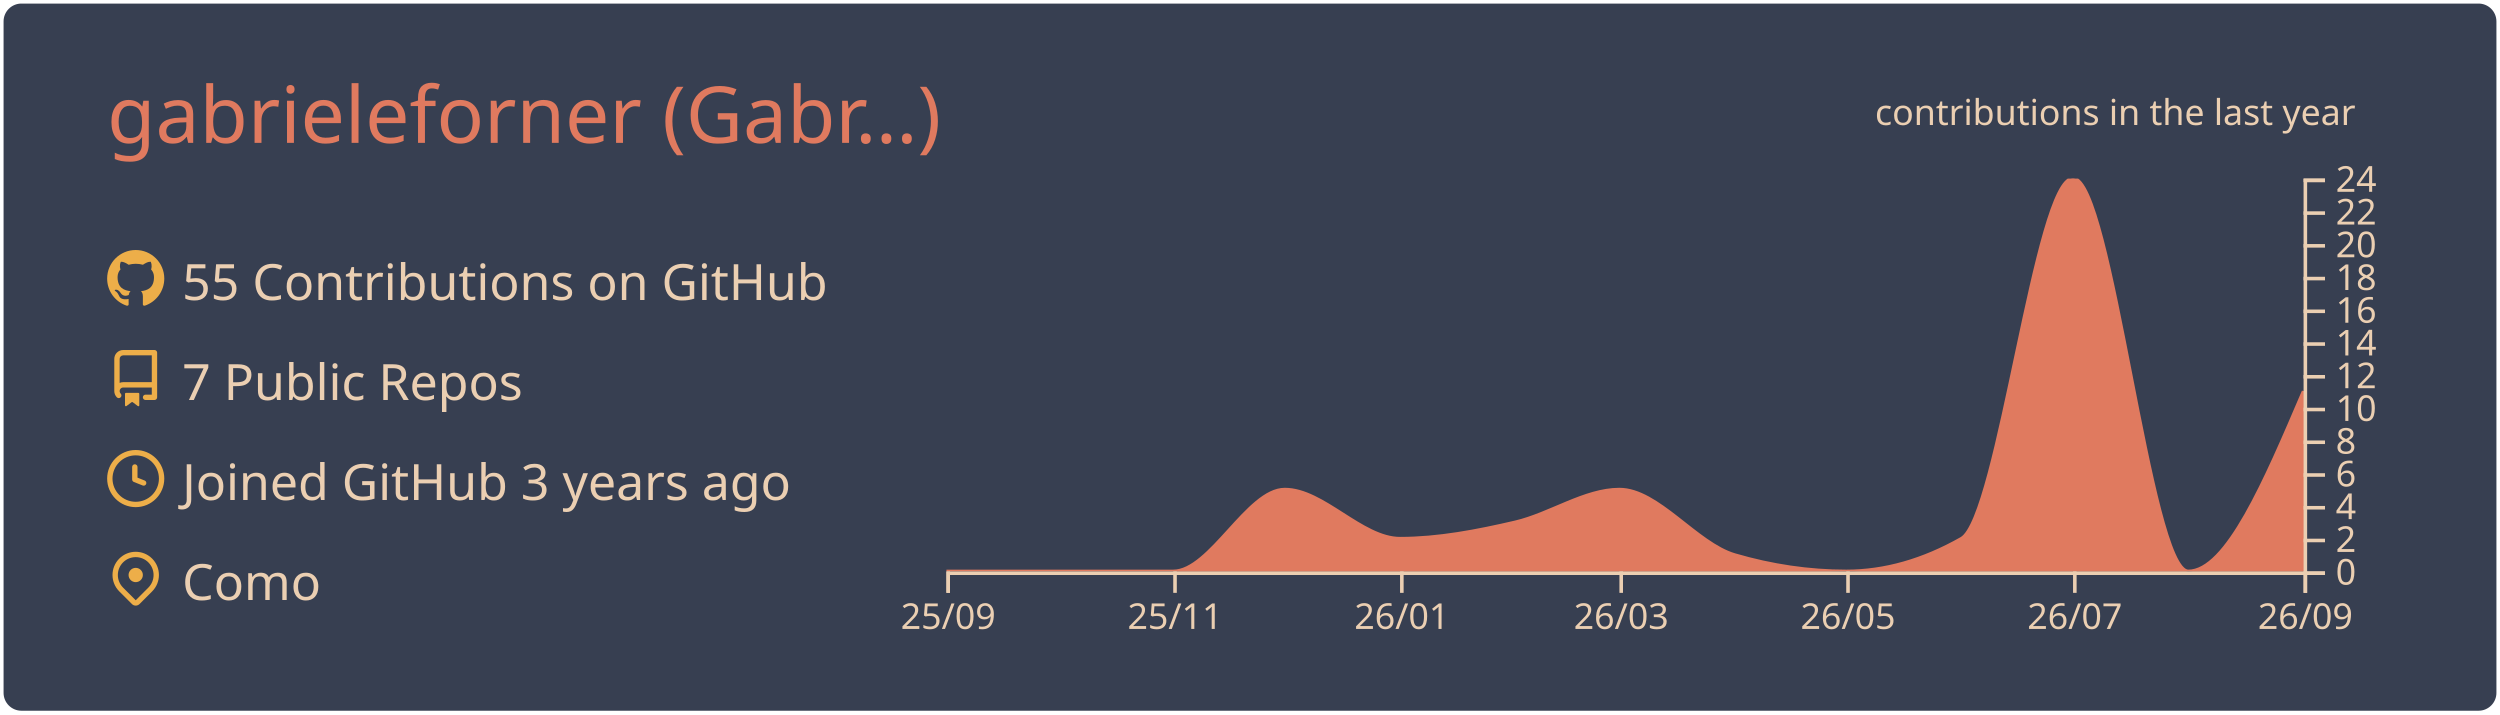
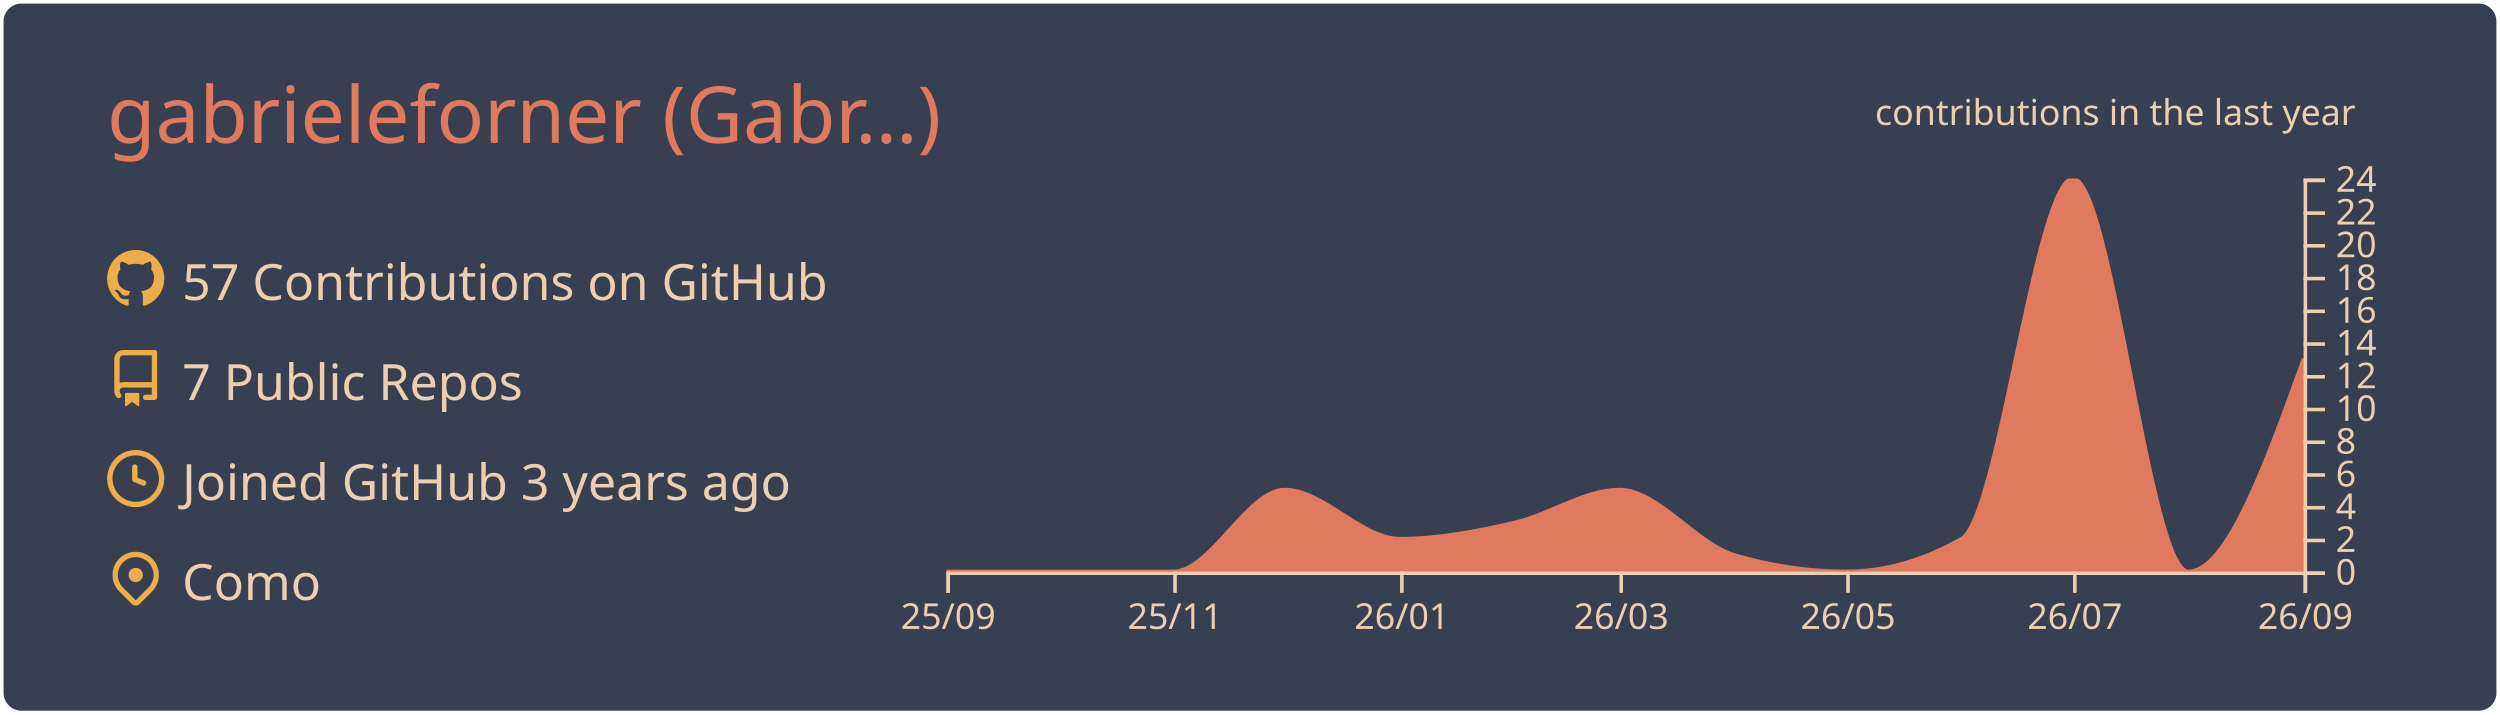
<svg xmlns="http://www.w3.org/2000/svg" width="700" height="200" viewBox="0 0 700 200">
  <style>* {
          font-family: 'Segoe UI', Ubuntu, "Helvetica Neue", Sans-Serif
        }</style>
  <g class="gpsc-root">
    <rect x="1" y="1" rx="5" ry="5" height="99%" width="99.714%" stroke="#000000" stroke-width="1" fill="#373f51" stroke-opacity="0" />
    <text x="30" y="40" class="gpsc-item" style="--gpsc-i: 0; font-size: 22px; fill: #e07a5f;">gabrieleforner (Gabr…)</text>
    <g transform="translate(0,40)">
      <g transform="translate(30,30)">
        <g class="gpsc-item" style="--gpsc-i: 0;">
          <g transform="translate(0,0)" width="14" height="14" fill="#edae49">
            <path fill-rule="evenodd" d="M8 0C3.58 0 0 3.58 0 8c0 3.54 2.29 6.53 5.47 7.59.4.07.55-.17.55-.38 0-.19-.01-.82-.01-1.49-2.01.37-2.53-.49-2.69-.94-.09-.23-.48-.94-.82-1.13-.28-.15-.68-.52-.01-.53.63-.01 1.08.58 1.23.82.72 1.21 1.87.87 2.33.66.07-.52.28-.87.51-1.07-1.78-.2-3.64-.89-3.64-3.95 0-.87.31-1.59.82-2.15-.08-.2-.36-1.02.08-2.12 0 0 .67-.21 2.2.82.64-.18 1.32-.27 2-.27.68 0 1.36.09 2 .27 1.53-1.04 2.2-.82 2.2-.82.44 1.1.16 1.92.08 2.12.51.56.82 1.27.82 2.15 0 3.07-1.87 3.75-3.65 3.95.29.25.54.73.54 1.48 0 1.07-.01 1.93-.01 2.2 0 .21.15.46.55.38A8.013 8.013 0 0016 8c0-4.42-3.58-8-8-8z" />
          </g>
        </g>
        <g class="gpsc-item" style="--gpsc-i: 1;">
          <g transform="translate(0,28)" width="14" height="14" fill="#edae49">
            <path fill-rule="evenodd" d="M2 2.5A2.5 2.5 0 014.5 0h8.75a.75.75 0 01.75.75v12.5a.75.75 0 01-.75.75h-2.5a.75.75 0 110-1.5h1.75v-2h-8a1 1 0 00-.714 1.7.75.75 0 01-1.072 1.05A2.495 2.495 0 012 11.5v-9zm10.5-1V9h-8c-.356 0-.694.074-1 .208V2.5a1 1 0 011-1h8zM5 12.25v3.25a.25.25 0 00.4.2l1.45-1.087a.25.25 0 01.3 0L8.6 15.7a.25.25 0 00.4-.2v-3.25a.25.25 0 00-.25-.25h-3.5a.25.25 0 00-.25.25z" />
          </g>
        </g>
        <g class="gpsc-item" style="--gpsc-i: 2;">
          <g transform="translate(0,56)" width="14" height="14" fill="#edae49">
            <path fill-rule="evenodd" d="M1.5 8a6.5 6.5 0 1113 0 6.5 6.5 0 01-13 0zM8 0a8 8 0 100 16A8 8 0 008 0zm.5 4.75a.75.75 0 00-1.5 0v3.5a.75.75 0 00.471.696l2.5 1a.75.75 0 00.557-1.392L8.5 7.742V4.75z" />
          </g>
        </g>
        <g class="gpsc-item" style="--gpsc-i: 3;">
          <g transform="translate(0,84)" width="14" height="14" fill="#edae49">
            <path fill-rule="evenodd" d="M11.536 3.464a5 5 0 010 7.072L8 14.07l-3.536-3.535a5 5 0 117.072-7.072v.001zm1.06 8.132a6.5 6.5 0 10-9.192 0l3.535 3.536a1.5 1.5 0 002.122 0l3.535-3.536zM8 9a2 2 0 100-4 2 2 0 000 4z" />
          </g>
        </g>
-         <text x="21" y="14" class="gpsc-item" style="--gpsc-i: 0; fill: #ebcfb2; font-size: 14px;">55 Contributions on GitHub</text>
+         <text x="21" y="14" class="gpsc-item" style="--gpsc-i: 0; fill: #ebcfb2; font-size: 14px;">57 Contributions on GitHub</text>
        <text x="21" y="42" class="gpsc-item" style="--gpsc-i: 1; fill: #ebcfb2; font-size: 14px;">7 Public Repos</text>
        <text x="21" y="70" class="gpsc-item" style="--gpsc-i: 2; fill: #ebcfb2; font-size: 14px;">Joined GitHub 3 years ago</text>
        <text x="21" y="98" class="gpsc-item" style="--gpsc-i: 3; fill: #ebcfb2; font-size: 14px;">Como</text>
      </g>
      <g color="#e07a5f" transform="translate(295,10)">
        <clipPath id="gpsc-reveal-clip">
          <rect class="gpsc-reveal" x="-30" y="0" width="410" height="110" style="--gpsc-w: 410px; --gpsc-i: 4;" />
        </clipPath>
        <g clip-path="url(#gpsc-reveal-clip)" class="gpsc-chart" style="--gpsc-i: 4;">
-           <path transform="translate(-30,0)" stroke="#e07a5f" fill="#e07a5f" opacity="1" d="M0,110C10.411,110,20.822,110,31.233,110C41.991,110,52.749,110,63.507,110C73.918,110,84.329,87.083,94.74,87.083C105.498,87.083,116.256,100.833,127.014,100.833C137.772,100.833,148.53,98.753,159.288,96.25C169.005,93.99,178.721,87.083,188.438,87.083C199.196,87.083,209.954,102.259,220.712,105.417C231.123,108.472,241.534,110,251.945,110C262.703,110,273.461,106.944,284.219,100.833C294.63,94.919,305.041,0,315.452,0C326.21,0,336.968,110,347.726,110C358.484,110,369.242,84.792,380,59.583L380,110C369.242,110,358.484,110,347.726,110C336.968,110,326.21,110,315.452,110C305.041,110,294.63,110,284.219,110C273.461,110,262.703,110,251.945,110C241.534,110,231.123,110,220.712,110C209.954,110,199.196,110,188.438,110C178.721,110,169.005,110,159.288,110C148.53,110,137.772,110,127.014,110C116.256,110,105.498,110,94.74,110C84.329,110,73.918,110,63.507,110C52.749,110,41.991,110,31.233,110C20.822,110,10.411,110,0,110Z" />
+           <path transform="translate(-30,0)" stroke="#e07a5f" fill="#e07a5f" opacity="1" d="M0,110C10.411,110,20.822,110,31.233,110C41.991,110,52.749,110,63.507,110C73.918,110,84.329,87.083,94.74,87.083C105.498,87.083,116.256,100.833,127.014,100.833C137.772,100.833,148.53,98.753,159.288,96.25C169.005,93.99,178.721,87.083,188.438,87.083C199.196,87.083,209.954,102.259,220.712,105.417C231.123,108.472,241.534,110,251.945,110C262.703,110,273.461,106.944,284.219,100.833C294.63,94.919,305.041,0,315.452,0C326.21,0,336.968,110,347.726,110C358.484,110,369.242,80.208,380,50.417L380,110C369.242,110,358.484,110,347.726,110C336.968,110,326.21,110,315.452,110C305.041,110,294.63,110,284.219,110C273.461,110,262.703,110,251.945,110C241.534,110,231.123,110,220.712,110C209.954,110,199.196,110,188.438,110C178.721,110,169.005,110,159.288,110C148.53,110,137.772,110,127.014,110C116.256,110,105.498,110,94.74,110C84.329,110,73.918,110,63.507,110C52.749,110,41.991,110,31.233,110C20.822,110,10.411,110,0,110Z" />
        </g>
        <g color="#ebcfb2" transform="translate(-30,110)" fill="none" font-size="10" font-family="sans-serif" text-anchor="middle">
          <path class="domain" stroke="currentColor" d="M0.5,6V0.5H380.5V6" />
          <g class="tick" opacity="1" transform="translate(0.5,0)">
            <line stroke="currentColor" y2="6" />
            <text fill="currentColor" y="9" dy="0.71em">25/09</text>
          </g>
          <g class="tick" opacity="1" transform="translate(64.00685,0)">
            <line stroke="currentColor" y2="6" />
            <text fill="currentColor" y="9" dy="0.71em">25/11</text>
          </g>
          <g class="tick" opacity="1" transform="translate(127.5137,0)">
            <line stroke="currentColor" y2="6" />
            <text fill="currentColor" y="9" dy="0.71em">26/01</text>
          </g>
          <g class="tick" opacity="1" transform="translate(188.9384,0)">
            <line stroke="currentColor" y2="6" />
            <text fill="currentColor" y="9" dy="0.71em">26/03</text>
          </g>
          <g class="tick" opacity="1" transform="translate(252.4452,0)">
            <line stroke="currentColor" y2="6" />
            <text fill="currentColor" y="9" dy="0.71em">26/05</text>
          </g>
          <g class="tick" opacity="1" transform="translate(315.9521,0)">
            <line stroke="currentColor" y2="6" />
            <text fill="currentColor" y="9" dy="0.71em">26/07</text>
          </g>
          <g class="tick" opacity="1" transform="translate(380.5,0)">
            <line stroke="currentColor" y2="6" />
            <text fill="currentColor" y="9" dy="0.71em">26/09</text>
          </g>
        </g>
        <g color="#ebcfb2" transform="translate(350,0)" fill="none" font-size="10" font-family="sans-serif" text-anchor="start">
          <path class="domain" stroke="currentColor" d="M6,110.5H0.5V0.5H6" />
          <g class="tick" opacity="1" transform="translate(0,110.5)">
            <line stroke="currentColor" x2="6" />
            <text fill="currentColor" x="9" dy="0.32em">0</text>
          </g>
          <g class="tick" opacity="1" transform="translate(0,101.3333)">
            <line stroke="currentColor" x2="6" />
            <text fill="currentColor" x="9" dy="0.32em">2</text>
          </g>
          <g class="tick" opacity="1" transform="translate(0,92.16667)">
            <line stroke="currentColor" x2="6" />
            <text fill="currentColor" x="9" dy="0.32em">4</text>
          </g>
          <g class="tick" opacity="1" transform="translate(0,83)">
            <line stroke="currentColor" x2="6" />
            <text fill="currentColor" x="9" dy="0.32em">6</text>
          </g>
          <g class="tick" opacity="1" transform="translate(0,73.83333)">
            <line stroke="currentColor" x2="6" />
            <text fill="currentColor" x="9" dy="0.32em">8</text>
          </g>
          <g class="tick" opacity="1" transform="translate(0,64.66667)">
            <line stroke="currentColor" x2="6" />
            <text fill="currentColor" x="9" dy="0.32em">10</text>
          </g>
          <g class="tick" opacity="1" transform="translate(0,55.5)">
            <line stroke="currentColor" x2="6" />
            <text fill="currentColor" x="9" dy="0.32em">12</text>
          </g>
          <g class="tick" opacity="1" transform="translate(0,46.33333)">
            <line stroke="currentColor" x2="6" />
            <text fill="currentColor" x="9" dy="0.32em">14</text>
          </g>
          <g class="tick" opacity="1" transform="translate(0,37.16667)">
            <line stroke="currentColor" x2="6" />
            <text fill="currentColor" x="9" dy="0.32em">16</text>
          </g>
          <g class="tick" opacity="1" transform="translate(0,28)">
            <line stroke="currentColor" x2="6" />
            <text fill="currentColor" x="9" dy="0.32em">18</text>
          </g>
          <g class="tick" opacity="1" transform="translate(0,18.83333)">
            <line stroke="currentColor" x2="6" />
            <text fill="currentColor" x="9" dy="0.32em">20</text>
          </g>
          <g class="tick" opacity="1" transform="translate(0,9.666667)">
            <line stroke="currentColor" x2="6" />
            <text fill="currentColor" x="9" dy="0.32em">22</text>
          </g>
          <g class="tick" opacity="1" transform="translate(0,0.5)">
            <line stroke="currentColor" x2="6" />
            <text fill="currentColor" x="9" dy="0.32em">24</text>
          </g>
        </g>
        <g>
          <text y="-15" x="230" style="fill: #ebcfb2; font-size: 10px;">contributions in the last year</text>
        </g>
      </g>
    </g>
  </g>
</svg>
